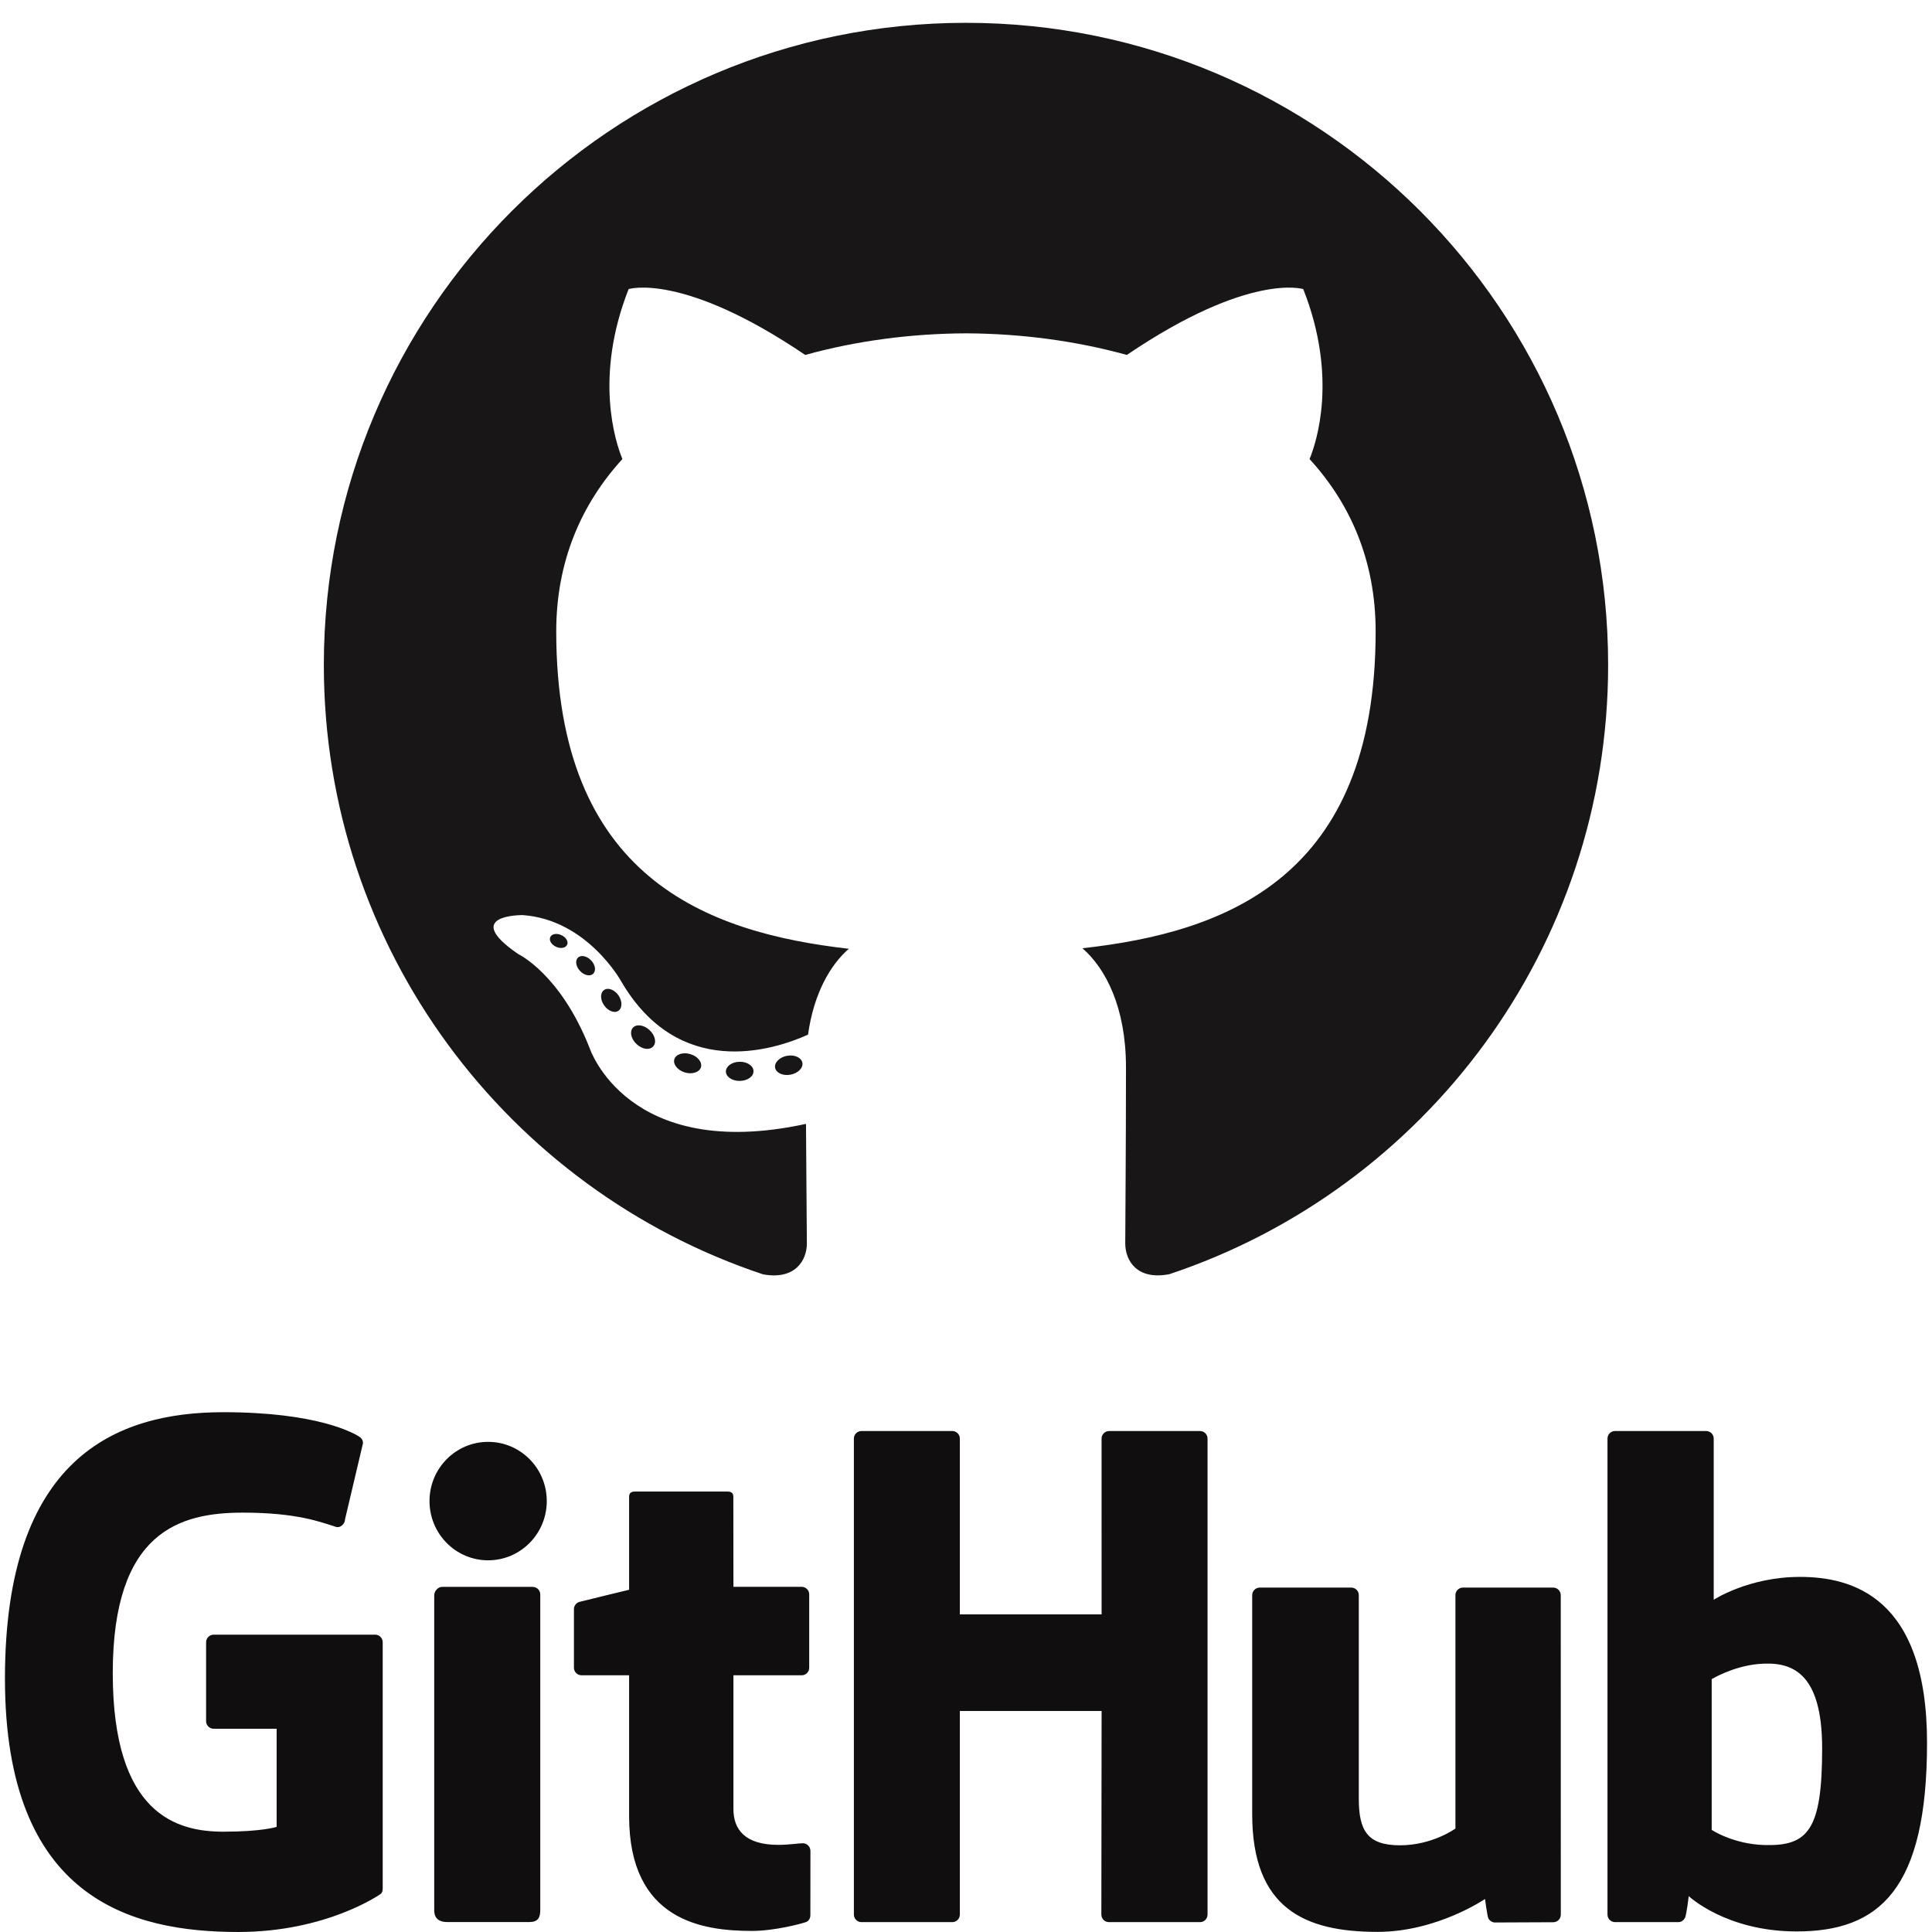
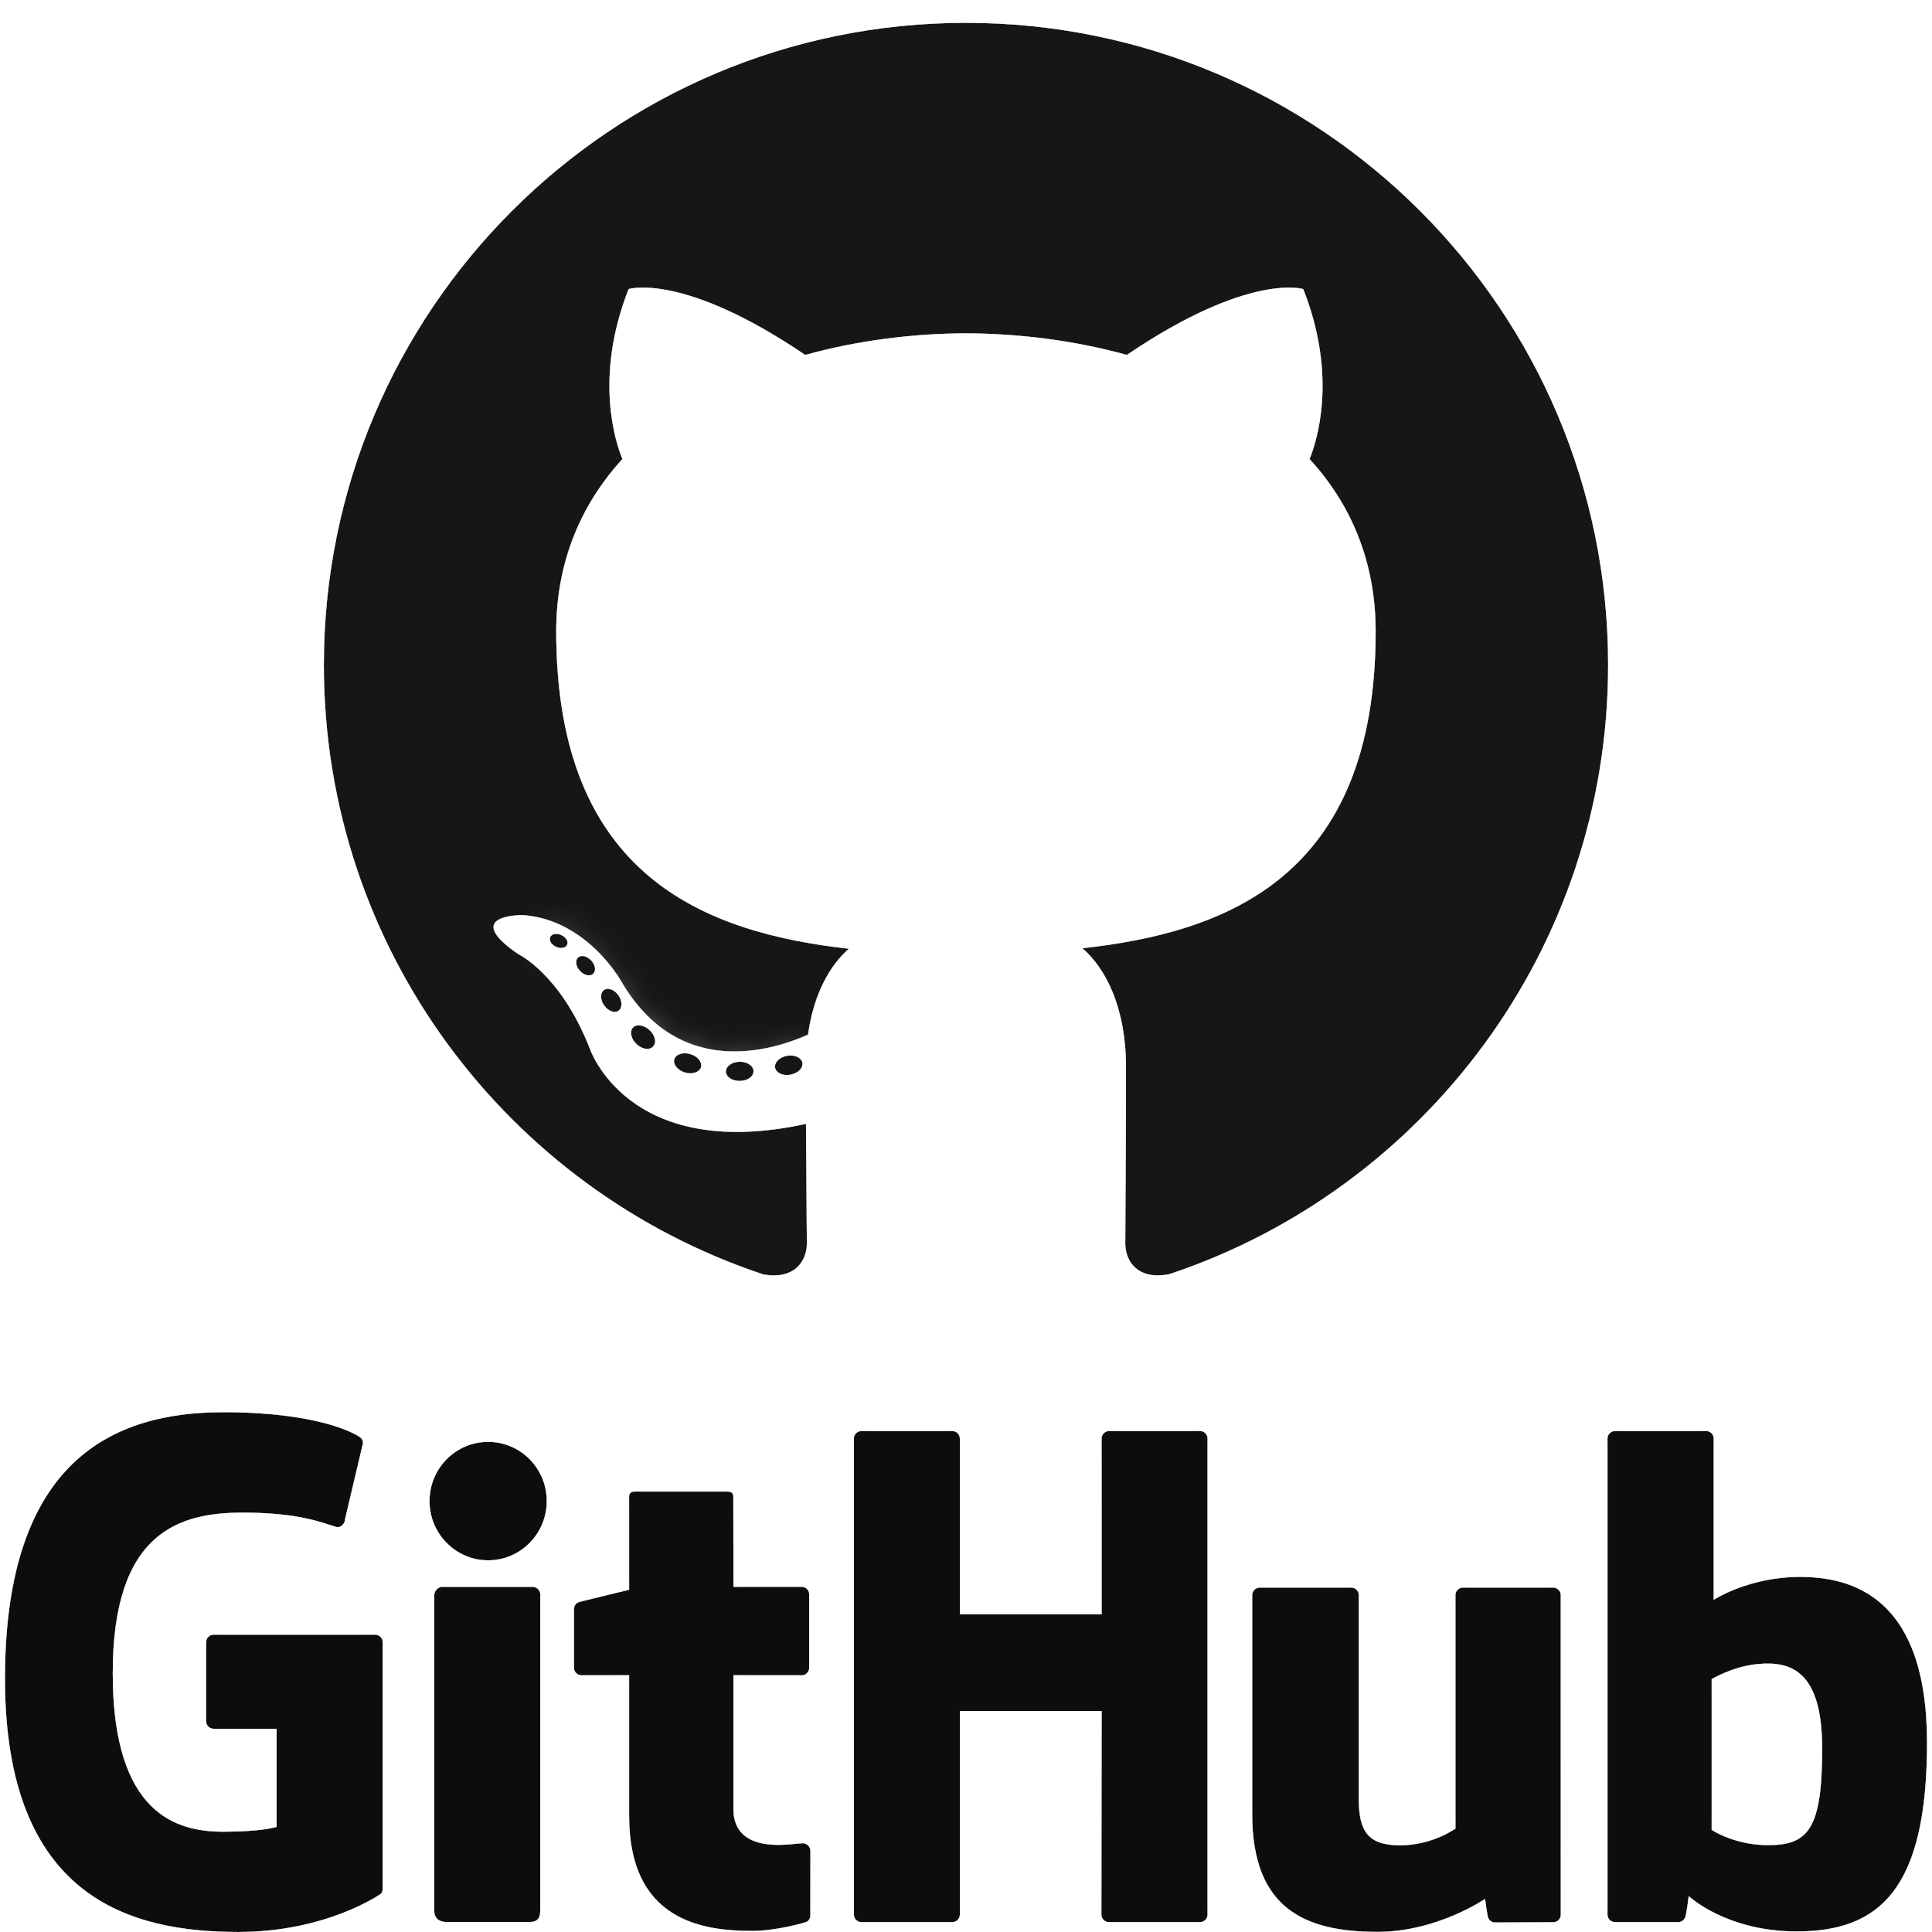
<svg xmlns="http://www.w3.org/2000/svg" viewBox="0 0 128 128">
+   <style>
+     path {
+       filter: drop-shadow(0px 0px 1px #fff);
+     }
+   </style>
  <g fill="#181616">
    <path fill-rule="evenodd" clip-rule="evenodd" d="M64 1.512c-23.493 0-42.545 19.047-42.545 42.545 0 18.797 12.19 34.745 29.095 40.37 2.126.394 2.907-.923 2.907-2.047 0-1.014-.04-4.366-.058-7.92-11.837 2.573-14.334-5.02-14.334-5.02-1.935-4.918-4.724-6.226-4.724-6.226-3.86-2.64.29-2.586.29-2.586 4.273.3 6.523 4.385 6.523 4.385 3.794 6.504 9.953 4.623 12.38 3.536.383-2.75 1.485-4.628 2.702-5.69-9.45-1.075-19.384-4.724-19.384-21.026 0-4.645 1.662-8.44 4.384-11.42-.442-1.072-1.898-5.4.412-11.26 0 0 3.572-1.142 11.7 4.363 3.395-.943 7.035-1.416 10.65-1.432 3.616.017 7.258.49 10.658 1.432 8.12-5.504 11.688-4.362 11.688-4.362 2.316 5.86.86 10.187.418 11.26 2.728 2.978 4.378 6.774 4.378 11.42 0 16.34-9.953 19.938-19.427 20.99 1.526 1.32 2.886 3.91 2.886 7.88 0 5.692-.048 10.273-.048 11.674 0 1.13.766 2.458 2.922 2.04 16.896-5.632 29.07-21.574 29.07-40.365C106.545 20.56 87.497 1.512 64 1.512z" />
    <path d="M37.57 62.596c-.095.212-.428.275-.73.13-.31-.14-.482-.427-.382-.64.09-.216.424-.277.733-.132.31.14.486.43.38.642zM39.293 64.52c-.203.187-.6.1-.87-.198-.278-.297-.33-.694-.124-.884.208-.188.593-.1.87.197.28.3.335.693.123.884zm1.677 2.448c-.26.182-.687.012-.95-.367-.262-.377-.262-.83.005-1.013.264-.182.684-.018.95.357.262.385.262.84-.005 1.024zm2.298 2.368c-.233.257-.73.188-1.093-.163-.372-.343-.475-.83-.242-1.087.237-.257.736-.185 1.102.163.37.342.482.83.233 1.086zm3.172 1.374c-.104.334-.582.485-1.064.344-.482-.146-.796-.536-.7-.872.1-.336.582-.493 1.067-.342.48.144.795.53.696.87zm3.48.255c.013.35-.396.642-.902.648-.508.012-.92-.272-.926-.618 0-.354.4-.642.908-.65.506-.01.92.272.92.62zm3.24-.551c.06.342-.29.694-.793.787-.494.092-.95-.12-1.014-.46-.06-.35.297-.7.79-.792.503-.088.953.118 1.017.466zm0 0" />
  </g>
  <path d="M24.855 108.302h-10.7a.5.5 0 00-.5.5v5.232a.5.5 0 00.5.5h4.173v6.5s-.937.32-3.53.32c-3.056 0-7.327-1.116-7.327-10.508 0-9.393 4.448-10.63 8.624-10.63 3.614 0 5.17.636 6.162.943.31.094.6-.216.6-.492l1.193-5.055a.468.468 0 00-.192-.39c-.403-.288-2.857-1.66-9.058-1.66-7.144 0-14.472 3.038-14.472 17.65 0 14.61 8.39 16.787 15.46 16.787 5.854 0 9.405-2.502 9.405-2.502.146-.08.162-.285.162-.38v-16.316a.5.5 0 00-.5-.5zM79.506 94.81H73.48a.5.5 0 00-.498.503l.002 11.644h-9.392V95.313a.5.5 0 00-.497-.503H57.07a.5.5 0 00-.498.503v31.53c0 .277.224.503.498.503h6.025a.5.5 0 00.497-.504v-13.486h9.392l-.016 13.486c0 .278.224.504.5.504h6.038a.5.5 0 00.497-.504v-31.53a.497.497 0 00-.497-.502zm-47.166.717c-2.144 0-3.884 1.753-3.884 3.923 0 2.167 1.74 3.925 3.884 3.925 2.146 0 3.885-1.758 3.885-3.925 0-2.17-1.74-3.923-3.885-3.923zm2.956 9.608H29.29c-.276 0-.522.284-.522.56v20.852c0 .613.382.795.876.795h5.41c.595 0 .74-.292.74-.805v-20.899a.5.5 0 00-.498-.502zm67.606.047h-5.98a.5.5 0 00-.496.504v15.46s-1.52 1.11-3.675 1.11-2.727-.977-2.727-3.088v-13.482a.5.5 0 00-.497-.504h-6.068a.502.502 0 00-.498.504v14.502c0 6.27 3.495 7.804 8.302 7.804 3.944 0 7.124-2.18 7.124-2.18s.15 1.15.22 1.285c.07.136.247.273.44.273l3.86-.017a.502.502 0 00.5-.504l-.003-21.166a.504.504 0 00-.5-.502zm16.342-.708c-3.396 0-5.706 1.515-5.706 1.515V95.312a.5.5 0 00-.497-.503H107a.5.5 0 00-.5.503v31.53a.5.5 0 00.5.503h4.192c.19 0 .332-.097.437-.268.103-.17.254-1.454.254-1.454s2.47 2.34 7.148 2.34c5.49 0 8.64-2.784 8.64-12.502s-5.03-10.988-8.428-10.988zm-2.36 17.764c-2.073-.063-3.48-1.004-3.48-1.004v-9.985s1.388-.85 3.09-1.004c2.153-.193 4.228.458 4.228 5.594 0 5.417-.935 6.486-3.837 6.398zm-63.689-.118c-.263 0-.937.107-1.63.107-2.22 0-2.973-1.032-2.973-2.368v-8.866h4.52a.5.5 0 00.5-.504v-4.856a.5.5 0 00-.5-.502h-4.52l-.007-5.97c0-.227-.116-.34-.378-.34h-6.16c-.238 0-.367.106-.367.335v6.17s-3.087.745-3.295.805a.5.5 0 00-.36.48v3.877a.5.5 0 00.497.503h3.158v9.328c0 6.93 4.86 7.61 8.14 7.61 1.497 0 3.29-.48 3.586-.59.18-.067.283-.252.283-.453l.004-4.265a.51.51 0 00-.5-.502z" fill="#100E0F" />
</svg>
